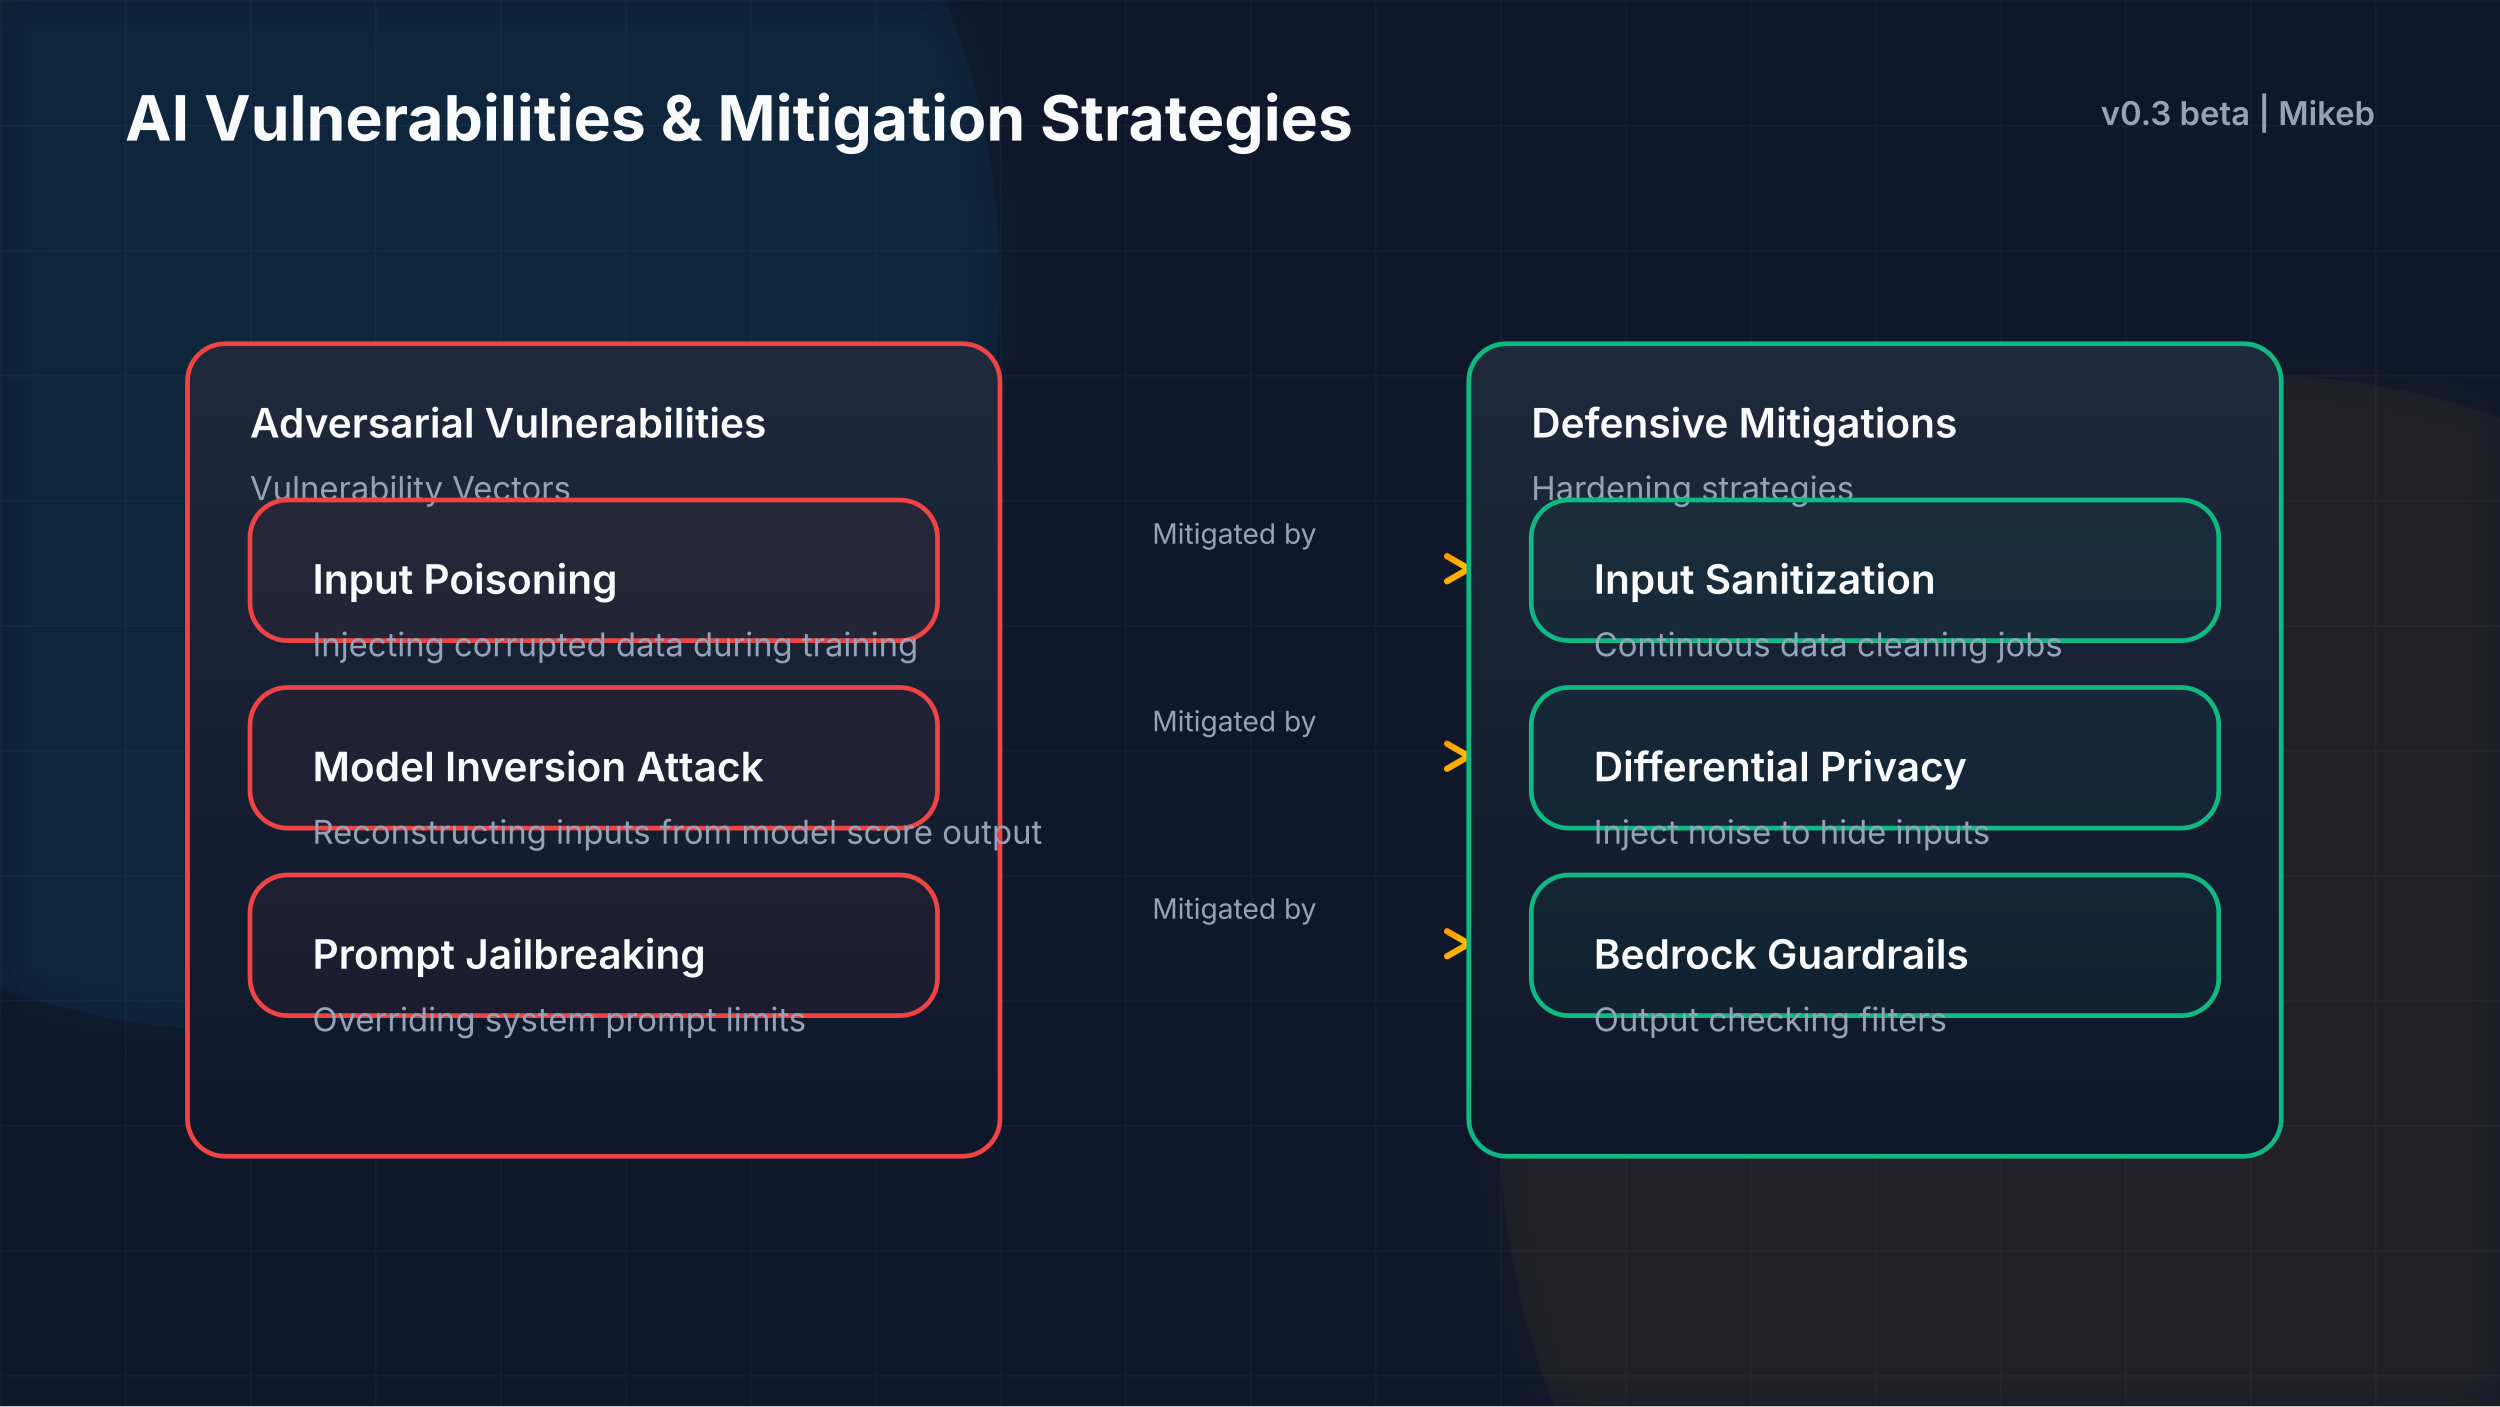
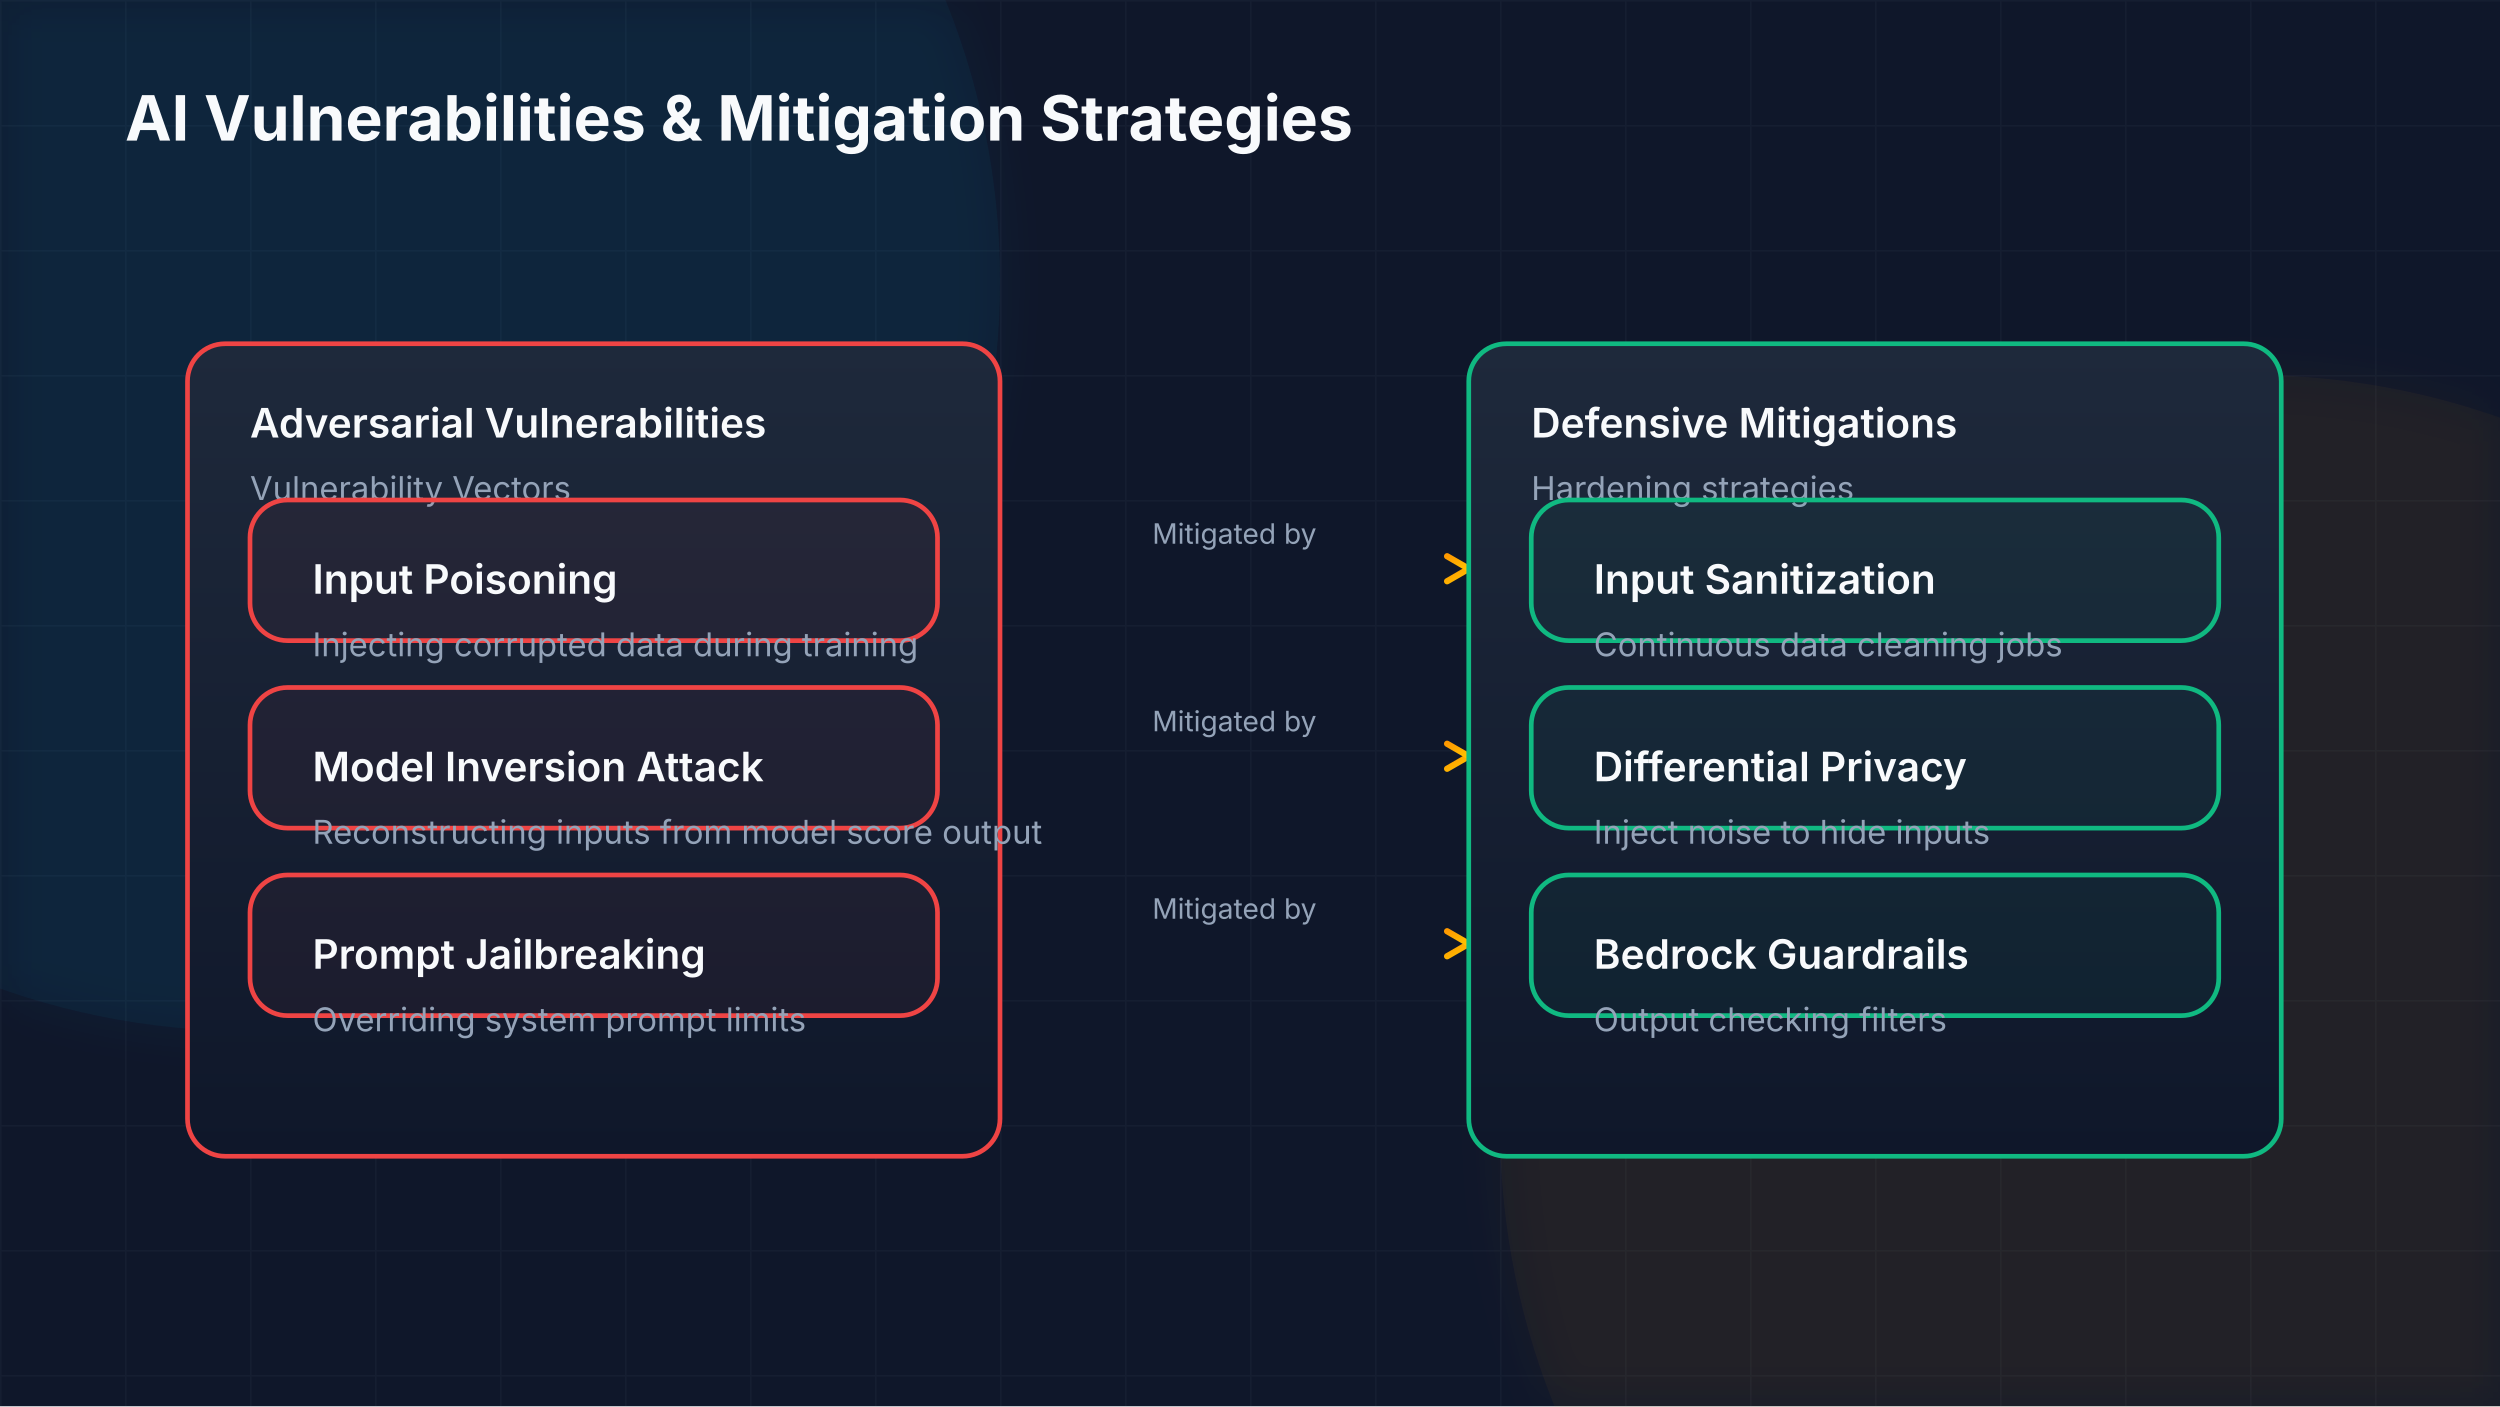
<svg xmlns="http://www.w3.org/2000/svg" viewBox="0 0 800 450" width="100%" height="100%">
  <defs>
    <linearGradient id="aws-orange" x1="0%" y1="0%" x2="100%" y2="100%">
      <stop offset="0%" stop-color="#FF9900" />
      <stop offset="100%" stop-color="#FFC400" />
    </linearGradient>
    <linearGradient id="cloud-blue" x1="0%" y1="0%" x2="100%" y2="100%">
      <stop offset="0%" stop-color="#00A3E0" />
      <stop offset="100%" stop-color="#1D70B8" />
    </linearGradient>
    <linearGradient id="success-green" x1="0%" y1="0%" x2="100%" y2="100%">
      <stop offset="0%" stop-color="#10B981" />
      <stop offset="100%" stop-color="#059669" />
    </linearGradient>
    <linearGradient id="alert-red" x1="0%" y1="0%" x2="100%" y2="100%">
      <stop offset="0%" stop-color="#EF4444" />
      <stop offset="100%" stop-color="#DC2626" />
    </linearGradient>
    <linearGradient id="warning-gold" x1="0%" y1="0%" x2="100%" y2="100%">
      <stop offset="0%" stop-color="#F59E0B" />
      <stop offset="100%" stop-color="#D97706" />
    </linearGradient>
    <linearGradient id="dark-card" x1="0%" y1="0%" x2="0%" y2="100%">
      <stop offset="0%" stop-color="#1E293B" />
      <stop offset="100%" stop-color="#0F172A" />
    </linearGradient>
    <linearGradient id="purple-glow" x1="0%" y1="0%" x2="100%" y2="100%">
      <stop offset="0%" stop-color="#8B5CF6" />
      <stop offset="100%" stop-color="#6D28D9" />
    </linearGradient>
    <filter id="glow-orange" x="-20%" y="-20%" width="140%" height="140%">
      <feGaussianBlur stdDeviation="8" result="blur" />
      <feComposite in="SourceGraphic" in2="blur" operator="over" />
    </filter>
    <filter id="glow-blue" x="-20%" y="-20%" width="140%" height="140%">
      <feGaussianBlur stdDeviation="8" result="blur" />
      <feComposite in="SourceGraphic" in2="blur" operator="over" />
    </filter>
    <pattern id="grid" width="40" height="40" patternUnits="userSpaceOnUse">
      <path d="M 40 0 L 0 0 0 40" fill="none" stroke="rgba(148, 163, 184, 0.05)" stroke-width="1" />
    </pattern>
  </defs>
  <rect width="800" height="450" fill="#0F172A" />
  <rect width="800" height="450" fill="url(#grid)" />
  <circle cx="80" cy="90" r="240" fill="rgba(0, 163, 224, 0.05)" filter="url(#glow-blue)" />
  <circle cx="720" cy="360" r="240" fill="rgba(255, 153, 0, 0.04)" filter="url(#glow-orange)" />
  <text x="40" y="45" font-family="Inter, system-ui, sans-serif" font-size="20" font-weight="700" fill="#F8FAFC">AI Vulnerabilities &amp; Mitigation Strategies</text>
-   <text x="760" y="40" font-family="Inter, system-ui, sans-serif" font-size="10.5" font-weight="600" fill="#94A3B8" text-anchor="end">v0.3 beta | Mikeb</text>
  <rect x="60" y="110" width="260" height="260" rx="12" fill="url(#dark-card)" stroke="#EF4444" stroke-width="1.5" />
  <text x="80" y="140" font-family="Inter, system-ui, sans-serif" font-size="13" font-weight="600" fill="#F8FAFC">Adversarial Vulnerabilities</text>
  <text x="80" y="160" font-family="Inter, system-ui, sans-serif" font-size="10.5" fill="#94A3B8">Vulnerability Vectors</text>
  <rect x="80" y="160" width="220" height="45" rx="12" fill="rgba(239,68,68,0.05)" stroke="#EF4444" stroke-width="1.5" />
  <text x="100" y="190" font-family="Inter, system-ui, sans-serif" font-size="13" font-weight="600" fill="#F8FAFC">Input Poisoning</text>
  <text x="100" y="210" font-family="Inter, system-ui, sans-serif" font-size="10.5" fill="#94A3B8">Injecting corrupted data during training</text>
  <rect x="80" y="220" width="220" height="45" rx="12" fill="rgba(239,68,68,0.05)" stroke="#EF4444" stroke-width="1.5" />
  <text x="100" y="250" font-family="Inter, system-ui, sans-serif" font-size="13" font-weight="600" fill="#F8FAFC">Model Inversion Attack</text>
  <text x="100" y="270" font-family="Inter, system-ui, sans-serif" font-size="10.5" fill="#94A3B8">Reconstructing inputs from model score output</text>
  <rect x="80" y="280" width="220" height="45" rx="12" fill="rgba(239,68,68,0.05)" stroke="#EF4444" stroke-width="1.5" />
  <text x="100" y="310" font-family="Inter, system-ui, sans-serif" font-size="13" font-weight="600" fill="#F8FAFC">Prompt Jailbreaking</text>
  <text x="100" y="330" font-family="Inter, system-ui, sans-serif" font-size="10.5" fill="#94A3B8">Overriding system prompt limits</text>
  <line x1="320" y1="182" x2="470" y2="182" stroke="url(#aws-orange)" stroke-width="2" stroke-linecap="round" />
  <line x1="470" y1="182" x2="463.072" y2="186.0" stroke="url(#aws-orange)" stroke-width="2" stroke-linecap="round" />
  <line x1="470" y1="182" x2="463.072" y2="178.0" stroke="url(#aws-orange)" stroke-width="2" stroke-linecap="round" />
  <text x="395.0" y="174.0" font-family="Inter" font-size="9" fill="#94A3B8" text-anchor="middle">Mitigated by</text>
  <line x1="320" y1="242" x2="470" y2="242" stroke="url(#aws-orange)" stroke-width="2" stroke-linecap="round" />
  <line x1="470" y1="242" x2="463.072" y2="246.0" stroke="url(#aws-orange)" stroke-width="2" stroke-linecap="round" />
  <line x1="470" y1="242" x2="463.072" y2="238.0" stroke="url(#aws-orange)" stroke-width="2" stroke-linecap="round" />
  <text x="395.0" y="234.0" font-family="Inter" font-size="9" fill="#94A3B8" text-anchor="middle">Mitigated by</text>
  <line x1="320" y1="302" x2="470" y2="302" stroke="url(#aws-orange)" stroke-width="2" stroke-linecap="round" />
  <line x1="470" y1="302" x2="463.072" y2="306.0" stroke="url(#aws-orange)" stroke-width="2" stroke-linecap="round" />
  <line x1="470" y1="302" x2="463.072" y2="298.0" stroke="url(#aws-orange)" stroke-width="2" stroke-linecap="round" />
  <text x="395.0" y="294.0" font-family="Inter" font-size="9" fill="#94A3B8" text-anchor="middle">Mitigated by</text>
  <rect x="470" y="110" width="260" height="260" rx="12" fill="url(#dark-card)" stroke="#10B981" stroke-width="1.5" />
  <text x="490" y="140" font-family="Inter, system-ui, sans-serif" font-size="13" font-weight="600" fill="#F8FAFC">Defensive Mitigations</text>
  <text x="490" y="160" font-family="Inter, system-ui, sans-serif" font-size="10.5" fill="#94A3B8">Hardening strategies</text>
  <rect x="490" y="160" width="220" height="45" rx="12" fill="rgba(16,185,129,0.05)" stroke="#10B981" stroke-width="1.5" />
  <text x="510" y="190" font-family="Inter, system-ui, sans-serif" font-size="13" font-weight="600" fill="#F8FAFC">Input Sanitization</text>
  <text x="510" y="210" font-family="Inter, system-ui, sans-serif" font-size="10.5" fill="#94A3B8">Continuous data cleaning jobs</text>
  <rect x="490" y="220" width="220" height="45" rx="12" fill="rgba(16,185,129,0.05)" stroke="#10B981" stroke-width="1.5" />
  <text x="510" y="250" font-family="Inter, system-ui, sans-serif" font-size="13" font-weight="600" fill="#F8FAFC">Differential Privacy</text>
  <text x="510" y="270" font-family="Inter, system-ui, sans-serif" font-size="10.5" fill="#94A3B8">Inject noise to hide inputs</text>
  <rect x="490" y="280" width="220" height="45" rx="12" fill="rgba(16,185,129,0.05)" stroke="#10B981" stroke-width="1.5" />
  <text x="510" y="310" font-family="Inter, system-ui, sans-serif" font-size="13" font-weight="600" fill="#F8FAFC">Bedrock Guardrails</text>
  <text x="510" y="330" font-family="Inter, system-ui, sans-serif" font-size="10.5" fill="#94A3B8">Output checking filters</text>
</svg>
